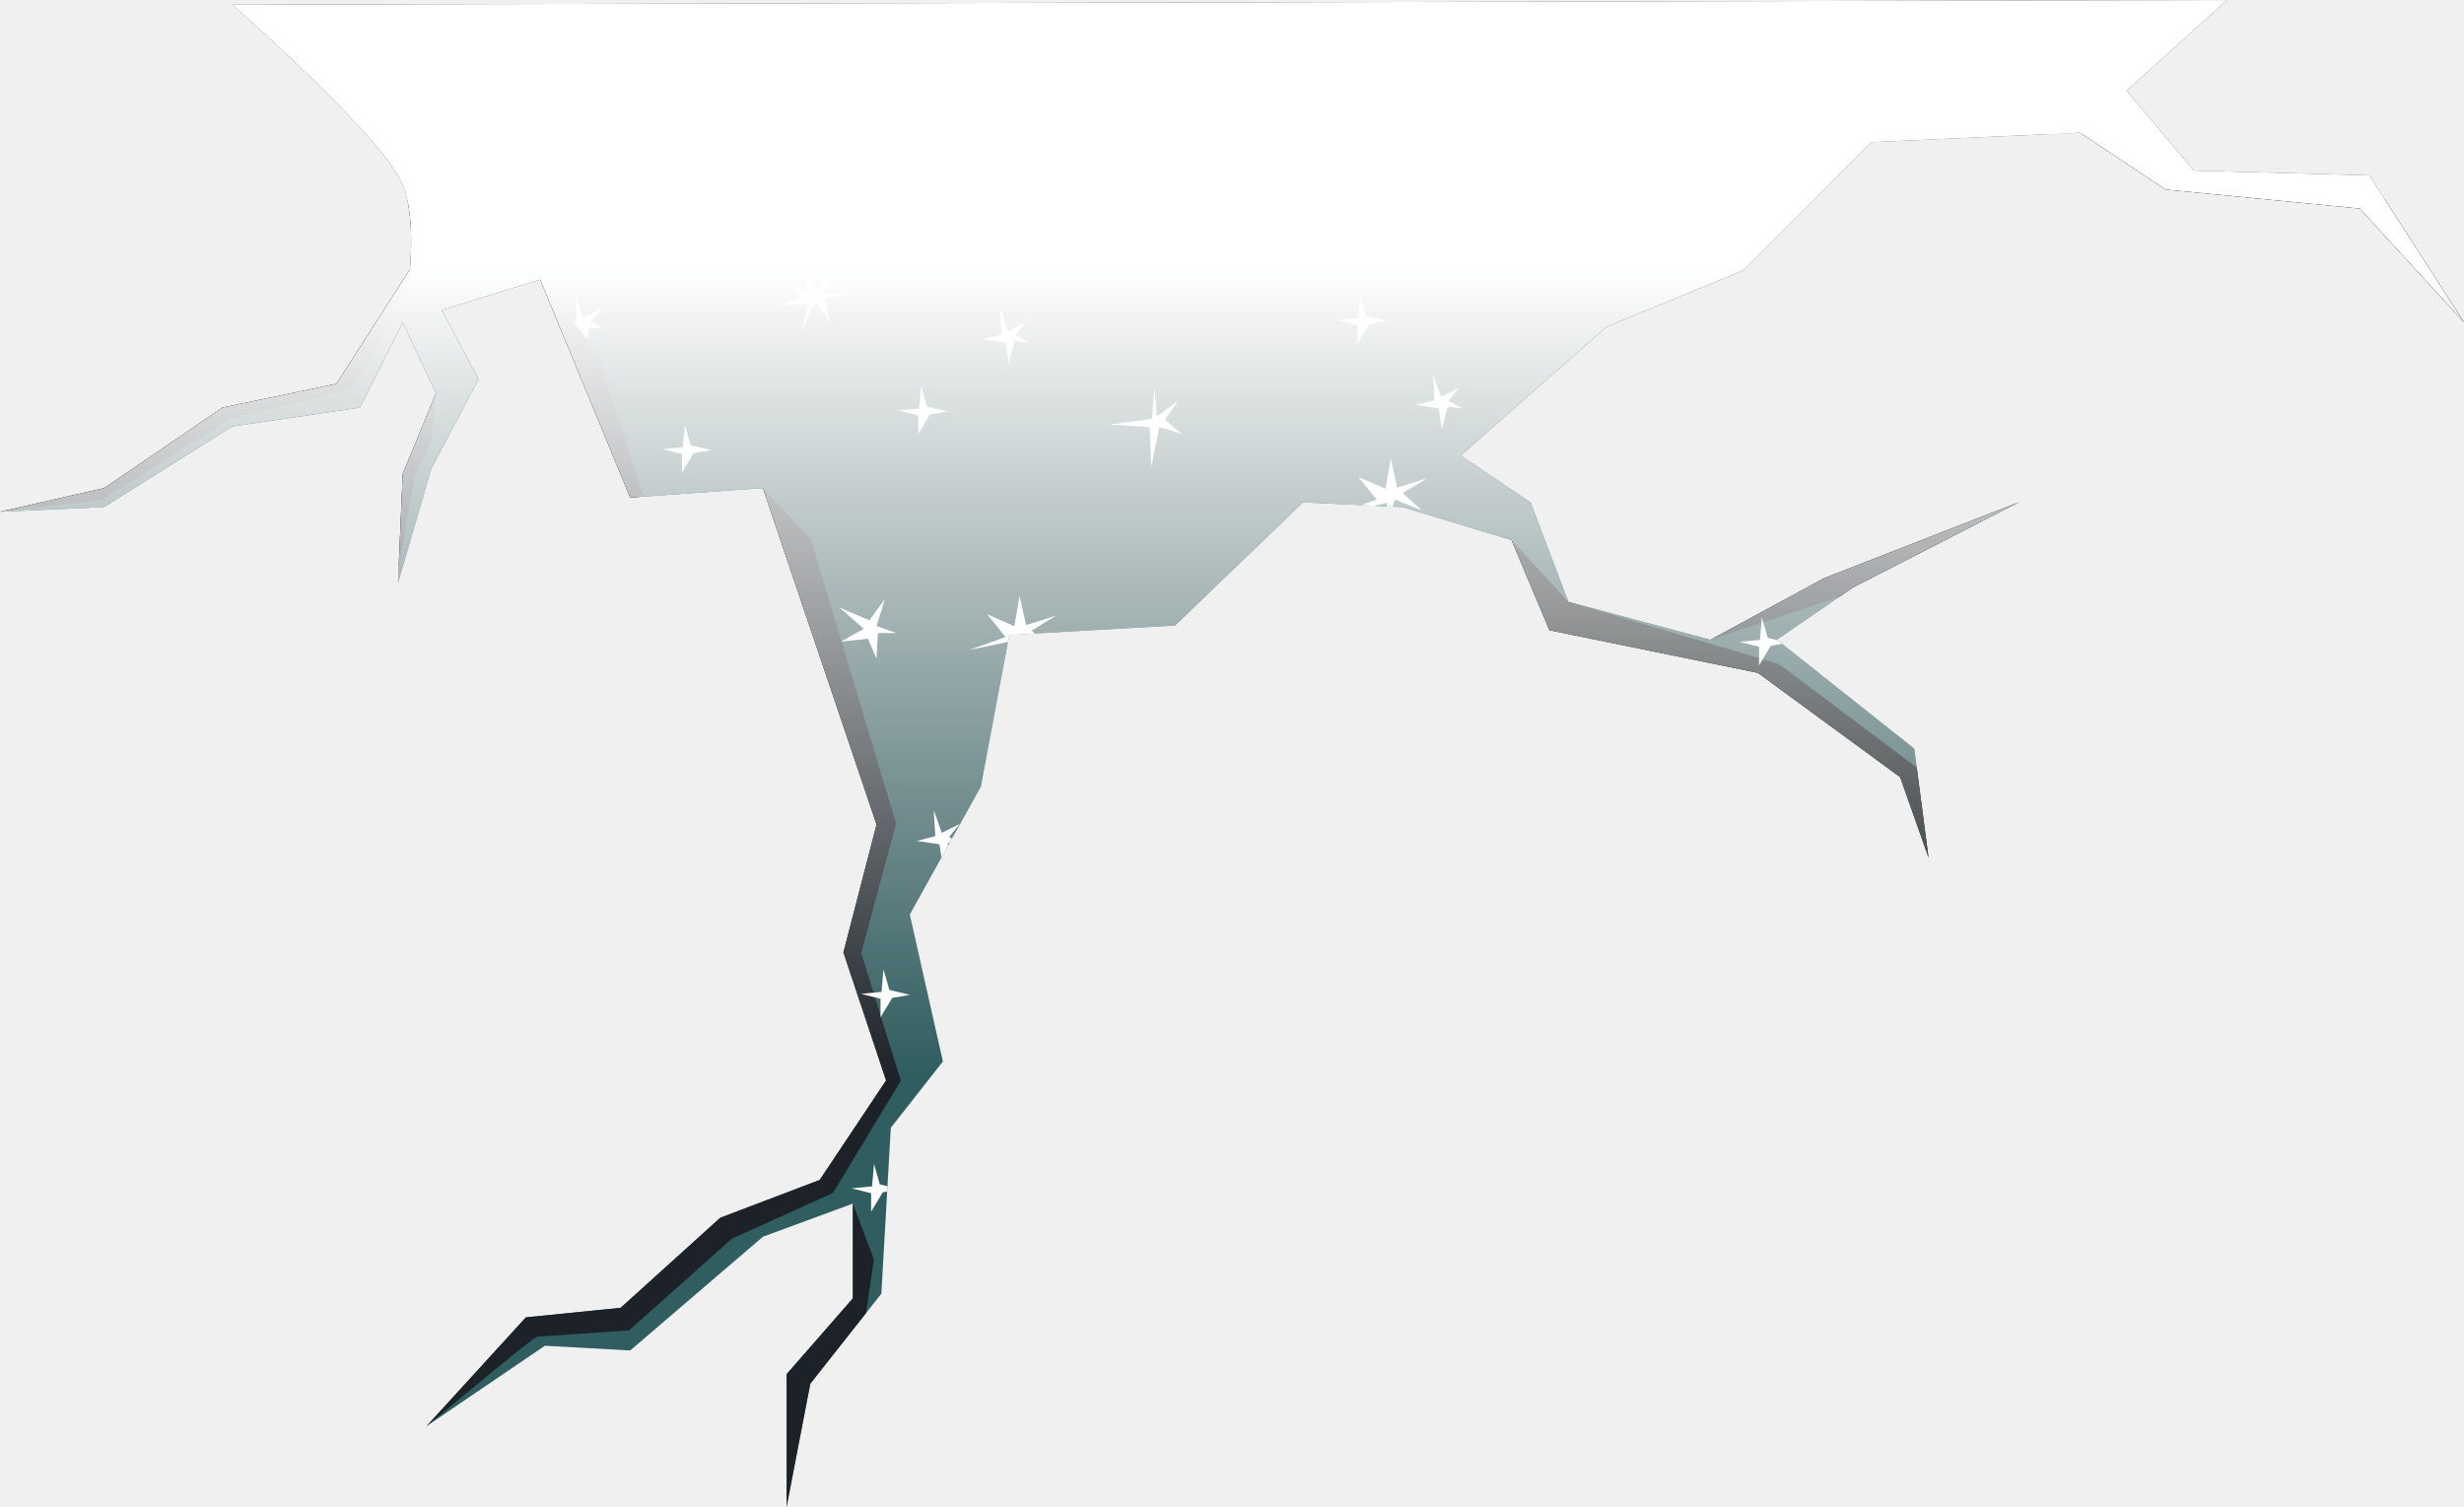
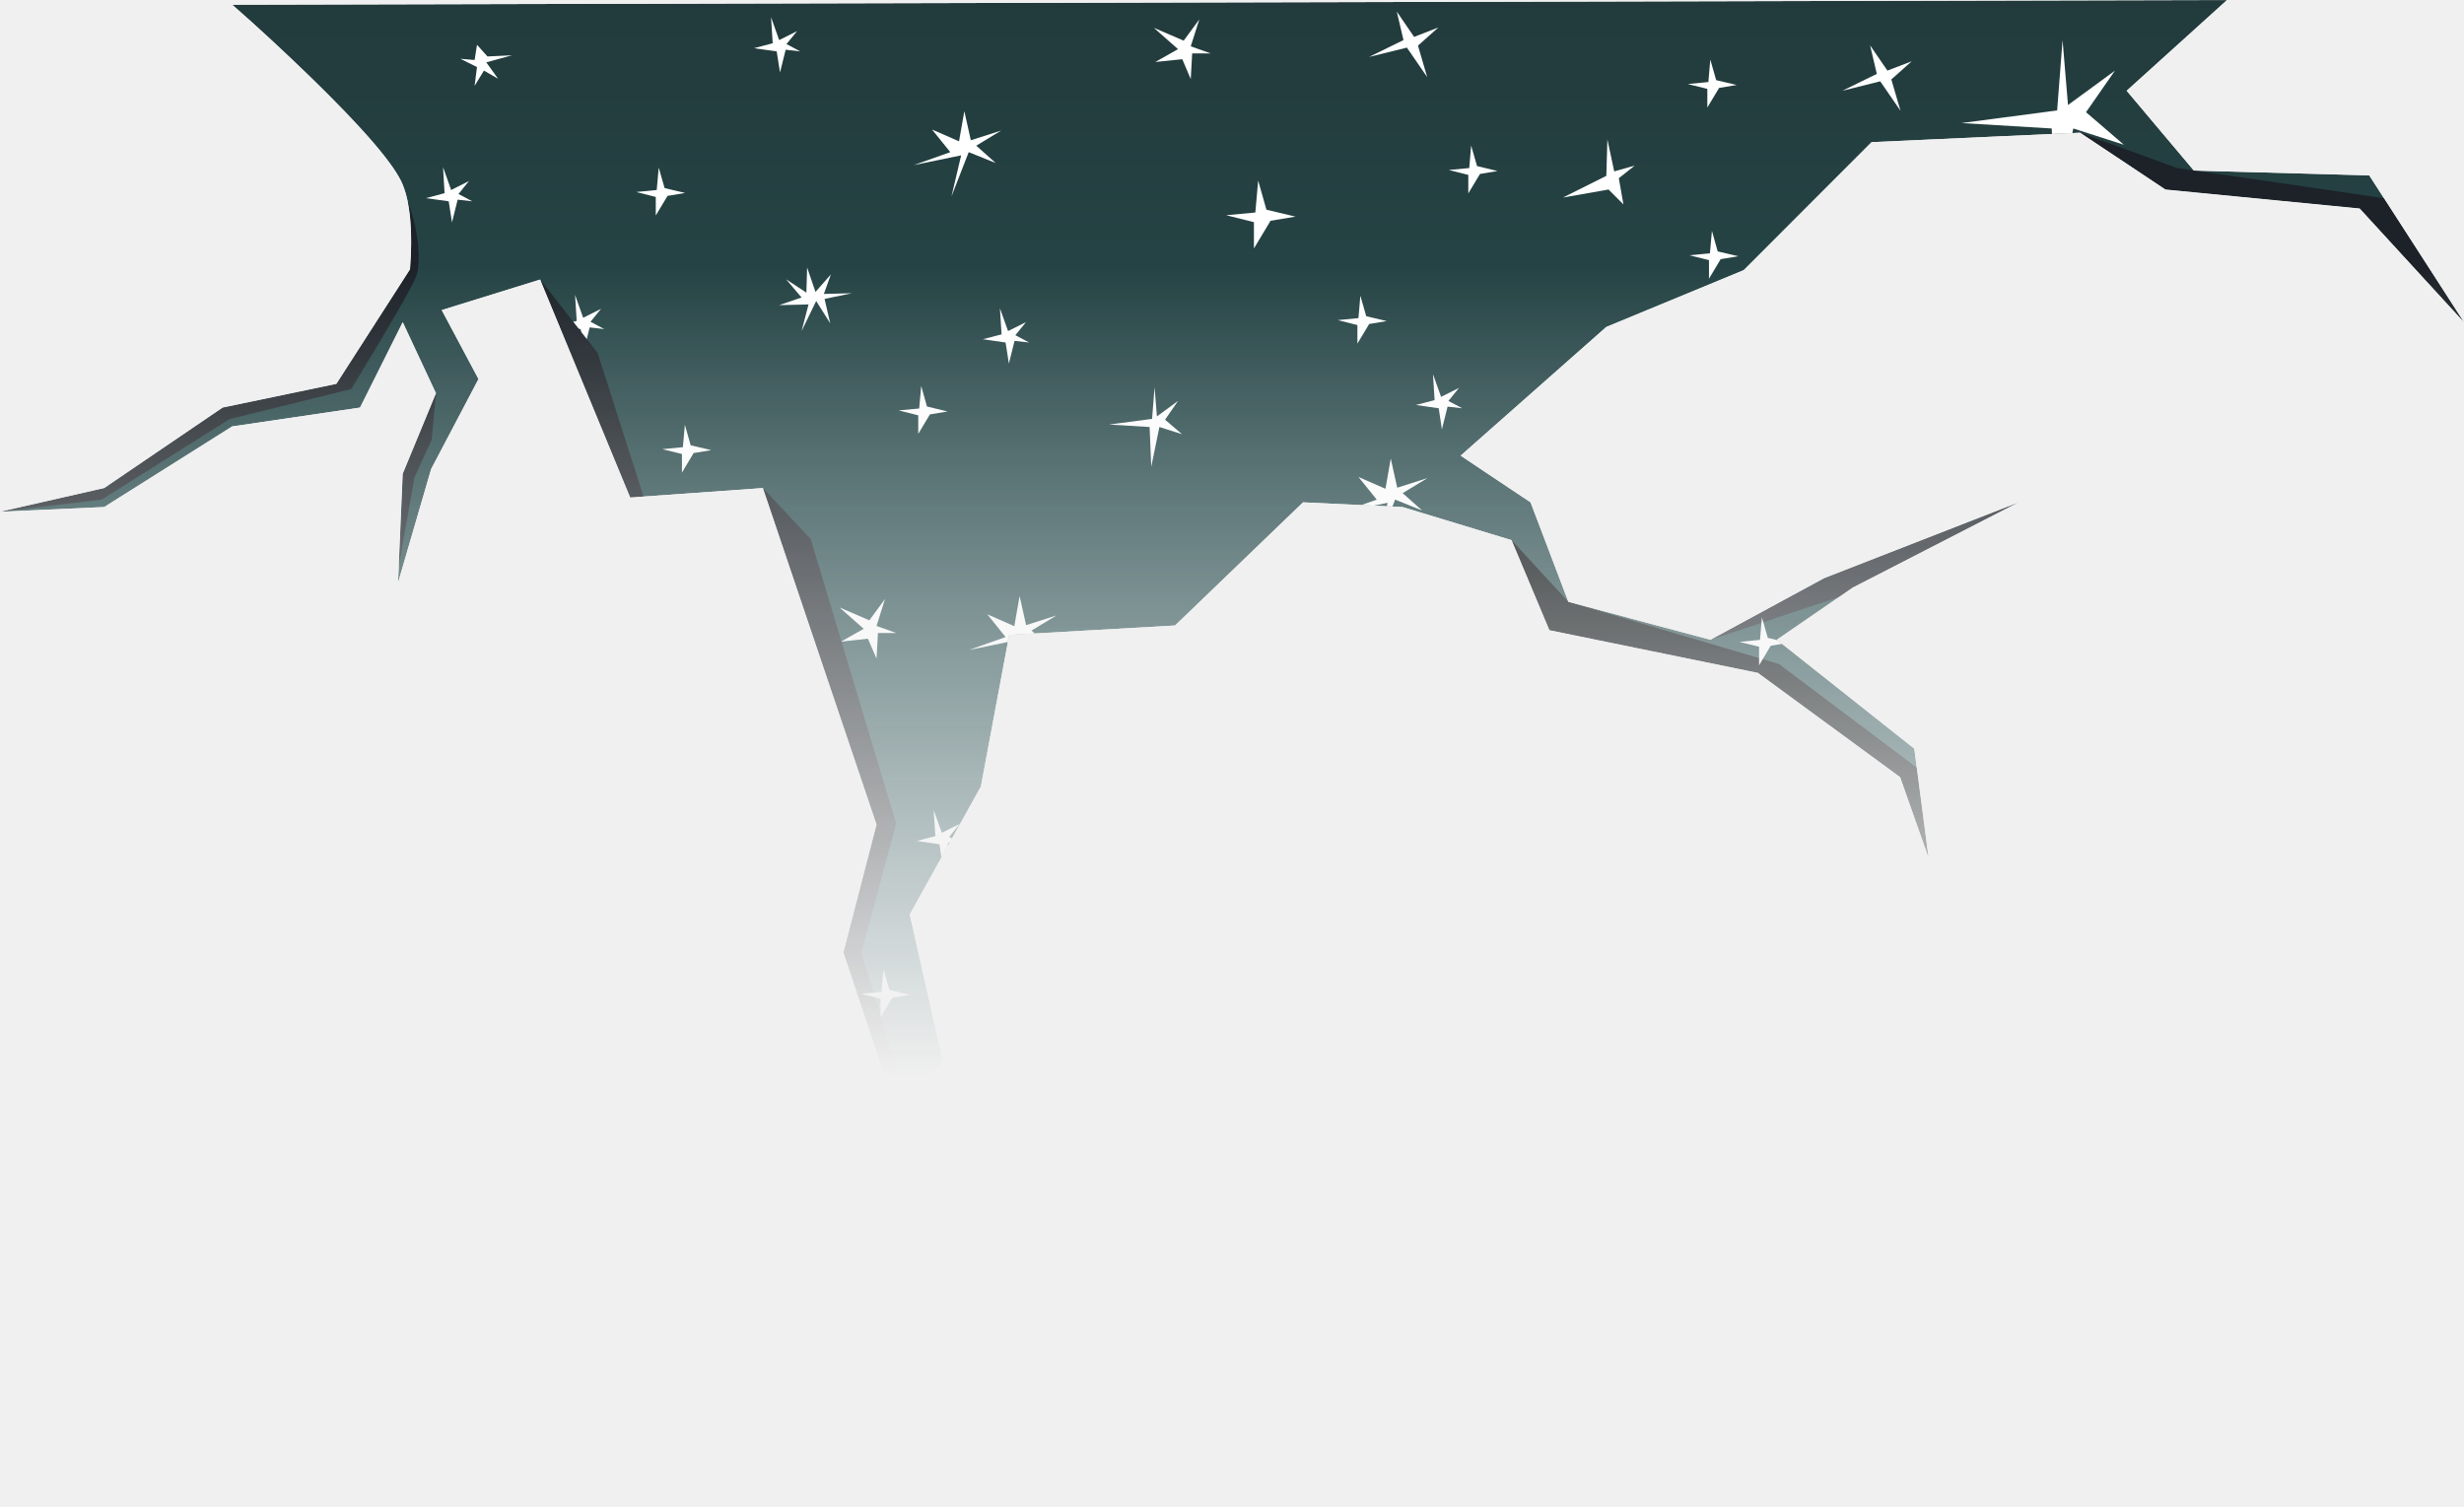
<svg xmlns="http://www.w3.org/2000/svg" xmlns:xlink="http://www.w3.org/1999/xlink" viewBox="0 0 1045.3 639.25" preserveAspectRatio="none" height="639.25px" width="1045.3px">
  <g transform="matrix(1.0, 0.0, 0.0, 1.0, 0.0, 0.0)">
-     <use height="672.85" id="masked" transform="matrix(1.0, 0.0, 0.0, 1.0, -0.45, -17.35)" width="1056.75" xlink:href="#sprite0" />
-     <use height="639.25" id="topmask" transform="matrix(1.0, 0.0, 0.0, 1.0, 522.65, 639.25)" width="1045.3" xlink:href="#sprite2" />
+     <g mask="url(#script-mask-topmask)">
+       <use height="672.85" id="masked" transform="matrix(1.0, 0.0, 0.0, 1.0, -0.45, -17.35)" width="1056.75" xlink:href="#sprite0" />
+     </g>
  </g>
  <defs>
+     <mask id="script-mask-topmask" maskUnits="userSpaceOnUse" x="-100000" y="-100000" width="200000" height="200000" style="mask-type:alpha">
+       <use height="639.25" id="topmask" transform="matrix(1.0, 0.0, 0.0, 1.0, 522.65, 639.25)" width="1045.3" xlink:href="#sprite2" />
+     </mask>
    <g id="sprite0">
      <clipPath id="clipPath0">
        <path d="M 945.25 17.35 L 98.95 19.35 L 102.99 22.91 L 107.06 26.55 L 111.16 30.27 L 115.29 34.06 L 119.45 37.93 L 123.63 41.88 L 127.85 45.9 L 132.1 50 L 134.21 52.05 L 136.26 54.07 L 138.25 56.04 L 140.18 57.98 L 142.06 59.87 L 143.88 61.72 L 145.65 63.54 L 147.36 65.31 L 149.01 67.04 L 150.6 68.73 L 152.14 70.38 L 153.62 72 L 155.04 73.57 L 156.41 75.1 L 157.72 76.59 L 158.98 78.04 L 160.17 79.45 L 161.31 80.82 L 162.39 82.15 L 163.42 83.43 L 164.39 84.68 L 165.3 85.89 L 166.16 87.06 L 166.96 88.18 L 167.7 89.27 L 168.38 90.32 L 169.01 91.32 L 169.58 92.29 L 170.1 93.22 L 170.56 94.1 L 170.96 94.95 L 171.3 95.75 L 171.6 96.52 L 171.89 97.31 L 172.16 98.13 L 172.42 98.97 L 172.67 99.83 L 172.9 100.71 L 173.12 101.62 L 173.33 102.55 L 173.53 103.5 L 173.71 104.47 L 173.88 105.47 L 174.03 106.49 L 174.18 107.53 L 174.31 108.59 L 174.42 109.68 L 174.52 110.79 L 174.62 111.92 L 174.69 113.07 L 174.76 114.25 L 174.81 115.45 L 174.85 116.67 L 174.87 117.92 L 174.88 119.18 L 174.88 120.47 L 174.87 121.78 L 174.84 123.12 L 174.8 124.48 L 174.75 125.86 L 174.68 127.26 L 174.6 128.68 L 174.51 130.13 L 174.4 131.6 L 143.15 180.2 L 94.9 190.25 L 44.65 224.4 L 0.45 234.45 L 44.65 232.45 L 98.95 198.25 L 153.2 190.25 L 171.3 154.05 L 185.4 184.2 L 171.3 218.35 L 169.3 264.6 L 183.35 216.35 L 203.45 178.15 L 187.85 148.9 L 229.6 135.95 L 267.8 228.4 L 324.1 224.4 L 372.3 367.15 L 358.25 421.4 L 376.35 475.7 L 348.2 517.9 L 306 533.95 L 263.75 572.15 L 223.55 576.2 L 181.35 622.4 L 231.6 588.25 L 267.8 590.25 L 324.1 542 L 362.25 527.95 L 362.25 568.15 L 334.15 600.3 L 334.15 656.6 L 344.2 604.35 L 374.35 566.15 L 378.35 495.8 L 400.45 467.65 L 386.4 405.3 L 416.55 351.05 L 428.6 286.7 L 498.95 282.7 L 553.25 230.45 L 595.45 232.45 L 641.7 246.5 L 657.75 284.7 L 746.2 302.8 L 806.55 347.05 L 818.6 381.2 L 812.55 334.95 L 754.25 288.75 L 786.45 266.6 L 856.8 230.45 L 774.35 262.6 L 726.1 288.75 L 665.8 272.65 L 649.75 230.45 L 620.1 210.65 L 681.9 156.05 L 740.2 131.95 L 794.45 77.65 L 882.9 73.65 L 919.1 97.75 L 1001.5 105.8 L 1045.75 154.05 L 1005.55 91.75 L 931.15 89.7 L 902.65 55.85 L 945.25 17.35 Z" />
      </clipPath>
      <g clip-path="url(#clipPath0)">
        <use height="672.85" transform="matrix(1.0, 0.0, 0.0, 1.0, 0.0, 0.0)" width="1045.9" xlink:href="#shape0" />
        <use height="187.15" style="mix-blend-mode: multiply" transform="matrix(1.0, 0.0, 0.0, 1.0, 641.7, 246.5)" width="183.75" xlink:href="#sprite1" />
        <use height="509.15" transform="matrix(1.0, 0.0, 0.0, 1.0, 0.0, 0.0)" width="875.45" xlink:href="#shape2" />
      </g>
    </g>
    <g id="shape0">
      <path d="M1045.75 154.05 L1001.5 105.8 919.1 97.75 882.9 73.65 794.45 77.65 740.2 131.95 681.9 156.05 620.1 210.65 649.75 230.45 665.8 272.65 726.1 288.75 774.35 262.6 856.8 230.45 786.45 266.6 754.25 288.75 812.55 334.95 818.6 381.2 806.55 347.05 746.2 302.8 657.75 284.7 641.7 246.5 595.45 232.45 553.25 230.45 498.95 282.7 428.6 286.7 416.55 351.05 386.4 405.3 400.45 467.65 378.35 495.8 374.35 566.15 344.2 604.35 334.15 656.6 334.15 600.3 362.25 568.15 362.25 527.95 324.1 542.0 267.8 590.25 231.6 588.25 181.35 622.4 223.55 576.2 263.75 572.15 306.0 533.95 348.2 517.9 376.35 475.7 358.25 421.4 372.3 367.15 324.1 224.4 267.8 228.4 229.6 135.95 187.85 148.9 203.45 178.15 183.35 216.35 169.3 264.6 171.3 218.35 185.4 184.2 171.3 154.05 153.2 190.25 98.95 198.25 44.65 232.45 0.45 234.45 44.65 224.4 94.9 190.25 143.15 180.2 174.4 131.6 Q176.2 107.9 171.3 95.75 166.25 83.2 132.1 50.0 115.05 33.45 98.95 19.35 L945.25 17.35 902.65 55.85 931.15 89.7 1005.55 91.75 1045.75 154.05" fill="url(#gradient0)" fill-rule="evenodd" stroke="none" />
      <path d="M246.8 156.95 L237.15 155.6 245.1 153.5 244.4 142.45 247.85 152.15 255.45 148.35 250.95 153.85 256.8 156.95 250.6 156.25 248.2 165.9 246.8 156.95" fill="#ffffff" fill-rule="evenodd" stroke="none" />
      <path d="M411.4 81.9 L404.1 100.65 408.2 83.25 388.05 87.4 403.6 81.9 395.85 72.3 407.3 77.3 409.55 64.5 412.3 76.85 425.15 72.75 414.6 79.15 422.85 86.5 411.4 81.9" fill="#ffffff" fill-rule="evenodd" stroke="none" />
      <path d="M430.75 283.0 L433.0 270.2 435.75 282.55 448.6 278.45 438.05 284.85 446.3 292.15 434.85 287.6 427.55 306.35 431.65 288.95 411.5 293.1 427.05 287.6 419.3 277.95 430.75 283.0" fill="#ffffff" fill-rule="evenodd" stroke="none" />
      <path d="M584.5 229.3 L576.75 219.7 588.2 224.7 590.45 211.9 593.2 224.25 606.05 220.15 595.5 226.55 603.75 233.9 592.3 229.3 585.0 248.05 589.1 230.65 568.95 234.8 584.5 229.3" fill="#ffffff" fill-rule="evenodd" stroke="none" />
      <path d="M494.7 195.4 L501.9 201.55 492.3 198.5 488.85 215.35 488.15 198.5 470.95 197.45 489.2 195.05 490.25 181.6 491.25 194.0 500.2 187.45 494.7 195.4" fill="#ffffff" fill-rule="evenodd" stroke="none" />
      <path d="M873.15 64.2 L875.45 34.35 877.75 61.9 897.65 47.35 885.4 64.95 901.45 78.75 880.0 71.85 872.35 109.35 870.85 71.85 832.55 69.55 873.15 64.2" fill="#ffffff" fill-rule="evenodd" stroke="none" />
      <path d="M685.25 90.05 L693.95 87.6 687.2 92.95 689.15 104.05 682.85 97.75 663.5 101.15 681.9 91.95 682.35 76.5 685.25 90.05" fill="#ffffff" fill-rule="evenodd" stroke="none" />
      <path d="M202.8 36.35 L207.25 41.3 217.7 40.8 206.75 43.8 211.75 50.75 205.75 47.3 201.8 53.75 202.8 45.8 195.8 42.3 201.8 42.8 202.8 36.35" fill="#ffffff" fill-rule="evenodd" stroke="none" />
      <path d="M368.65 288.3 L357.2 289.55 366.85 284.1 356.6 275.05 369.25 280.5 375.9 271.45 372.3 282.9 380.7 285.9 372.9 285.9 372.3 296.75 368.65 288.3" fill="#ffffff" fill-rule="evenodd" stroke="none" />
      <path d="M502.6 34.6 L509.25 25.55 505.6 37.0 514.05 40.0 506.2 40.0 505.6 50.9 502.0 42.45 490.55 43.65 500.2 38.2 489.95 29.15 502.6 34.6" fill="#ffffff" fill-rule="evenodd" stroke="none" />
      <path d="M176.9 134.85 Q173.55 142.85 149.45 182.4 L97.85 195.15 43.6 229.3 0.45 234.45 Q-1.3 176.4 2.25 118.05 9.4 1.4 36.2 0.15 63.0 -1.1 76.1 8.15 82.65 12.75 83.8 17.6 97.85 31.75 114.25 47.15 147.0 78.05 158.8 84.6 170.9 91.3 175.9 110.5 177.8 117.9 178.05 125.0 178.25 131.65 176.9 134.85" fill="#1c2228" fill-rule="evenodd" stroke="none" />
      <path d="M146.75 252.1 Q148.75 250.05 185.4 184.2 L183.6 203.85 176.25 219.9 168.85 262.15 157.05 257.9 Q145.5 253.35 146.75 252.1" fill="#1c2228" fill-rule="evenodd" stroke="none" />
      <path d="M253.95 167.0 L275.4 234.0 257.3 234.65 229.6 135.95 253.95 167.0" fill="#1c2228" fill-rule="evenodd" stroke="none" />
      <path d="M344.4 246.05 L380.6 366.65 365.85 421.6 382.6 475.85 353.8 523.45 310.9 542.85 267.35 581.7 228.5 584.4 Q227.3 584.4 205.6 602.35 L181.35 622.4 Q179.45 623.85 181.35 558.1 183.25 491.25 181.6 490.6 179.5 489.75 251.6 357.0 287.65 290.6 324.1 224.4 L344.4 246.05" fill="#1c2228" fill-rule="evenodd" stroke="none" />
      <path d="M367.85 574.35 L345.75 672.85 326.15 664.55 Q306.4 656.0 305.55 654.75 304.7 653.5 333.4 590.6 L362.25 527.95 371.2 551.55 367.85 574.35" fill="#1c2228" fill-rule="evenodd" stroke="none" />
    </g>
    <linearGradient gradientTransform="matrix(0.0, 0.2808, 0.2808, 0.0, 523.1, 244.0)" gradientUnits="userSpaceOnUse" id="gradient0" spreadMethod="pad" x1="-819.2" x2="819.2">
      <stop offset="0.0" stop-color="#223a3b" />
      <stop offset="1.0" stop-color="#2f5d60" />
    </linearGradient>
    <g id="sprite1">
      <use height="187.15" transform="matrix(1.0, 0.0, 0.0, 1.0, 0.0, 0.0)" width="183.75" xlink:href="#shape1" />
    </g>
    <g id="shape1">
      <path d="M180.4 187.15 L90.55 129.85 Q6.4 76.35 2.4 74.6 3.3 73.2 1.85 38.3 L0.0 0.0 24.1 26.15 113.4 52.5 183.75 105.4 180.4 187.15" fill="#1a2128" fill-rule="evenodd" stroke="none" />
    </g>
    <g id="shape2">
      <path d="M726.1 288.75 L783.85 246.65 Q841.9 204.5 843.55 204.5 845.25 204.5 861.65 216.25 L877.75 227.95 806.05 262.15 726.1 288.75" fill="#1c2228" fill-rule="evenodd" stroke="none" />
      <path d="M1031.85 191.8 Q1007.9 181.35 979.35 166.85 922.55 137.9 895.15 116.05 880.7 104.5 880.35 87.95 880.25 82.75 881.55 77.7 L882.9 73.65 923.95 88.6 1015.75 102.0 1056.6 154.95 1045.0 173.6 Q1033.1 192.2 1031.85 191.8" fill="#1c2228" fill-rule="evenodd" stroke="none" />
      <path d="M342.55 141.5 L342.85 130.8 346.4 141.2 352.95 133.75 349.95 142.05 361.85 141.75 350.25 144.15 352.65 154.5 346.7 145.05 340.5 157.8 343.45 146.5 331.0 146.8 340.5 143.55 333.95 135.85 342.55 141.5" fill="#ffffff" fill-rule="evenodd" stroke="none" />
      <path d="M537.7 106.3 L550.05 109.25 539.45 111.0 532.4 122.75 532.4 111.6 520.65 108.65 533.0 107.5 534.2 93.95 537.7 106.3" fill="#ffffff" fill-rule="evenodd" stroke="none" />
      <path d="M580.05 151.5 L588.75 153.55 581.3 154.8 576.3 163.1 576.3 155.25 568.0 153.15 576.75 152.3 577.55 142.8 580.05 151.5" fill="#ffffff" fill-rule="evenodd" stroke="none" />
      <path d="M375.25 428.6 L377.75 437.3 386.45 439.4 379.0 440.65 374.0 448.9 374.0 441.05 365.7 438.95 374.4 438.15 375.25 428.6" fill="#ffffff" fill-rule="evenodd" stroke="none" />
      <path d="M747.9 279.25 L750.4 287.95 759.1 290.05 751.65 291.3 746.7 299.6 746.7 291.7 738.4 289.65 747.1 288.8 747.9 279.25" fill="#ffffff" fill-rule="evenodd" stroke="none" />
      <path d="M371.25 511.1 L373.7 519.8 382.45 521.9 374.95 523.15 370.0 531.4 370.0 523.55 361.7 521.45 370.4 520.65 371.25 511.1" fill="#ffffff" fill-rule="evenodd" stroke="none" />
      <path d="M279.9 88.45 L282.4 97.15 291.1 99.2 283.65 100.45 278.65 108.75 278.65 100.9 270.35 98.8 279.05 97.95 279.9 88.45" fill="#ffffff" fill-rule="evenodd" stroke="none" />
      <path d="M293.45 206.25 L302.2 208.3 294.7 209.55 289.75 217.85 289.75 209.95 281.45 207.9 290.15 207.05 291.0 197.55 293.45 206.25" fill="#ffffff" fill-rule="evenodd" stroke="none" />
      <path d="M391.25 181.1 L393.7 189.8 402.45 191.9 394.95 193.15 390.0 201.4 390.0 193.55 381.7 191.45 390.4 190.65 391.25 181.1" fill="#ffffff" fill-rule="evenodd" stroke="none" />
      <path d="M624.55 79.1 L627.05 87.8 635.75 89.9 628.3 91.15 623.35 99.4 623.35 91.55 615.05 89.45 623.75 88.65 624.55 79.1" fill="#ffffff" fill-rule="evenodd" stroke="none" />
      <path d="M725.45 135.6 L725.45 127.7 717.15 125.65 725.85 124.8 726.7 115.3 729.15 124.0 737.85 126.05 730.4 127.3 725.45 135.6" fill="#ffffff" fill-rule="evenodd" stroke="none" />
      <path d="M737.2 53.4 L729.75 54.65 724.75 62.95 724.75 55.05 716.45 53.0 725.2 52.15 726.0 42.6 728.5 51.35 737.2 53.4" fill="#ffffff" fill-rule="evenodd" stroke="none" />
      <path d="M614.55 189.85 L612.15 199.5 610.8 190.55 601.1 189.15 609.05 187.1 608.35 176.05 611.8 185.7 619.4 181.9 614.9 187.45 620.8 190.55 614.55 189.85" fill="#ffffff" fill-rule="evenodd" stroke="none" />
      <path d="M425.35 159.2 L424.65 148.15 428.1 157.8 435.7 154.0 431.2 159.55 437.05 162.65 430.85 161.95 428.45 171.6 427.05 162.65 417.4 161.25 425.35 159.2" fill="#ffffff" fill-rule="evenodd" stroke="none" />
      <path d="M199.4 94.15 L194.95 99.65 200.8 102.75 194.6 102.05 192.2 111.7 190.8 102.75 181.15 101.4 189.05 99.3 188.4 88.25 191.85 97.95 199.4 94.15" fill="#ffffff" fill-rule="evenodd" stroke="none" />
      <path d="M329.95 39.15 L320.3 37.8 328.25 35.7 327.55 24.65 331.0 34.35 338.6 30.55 334.1 36.05 339.95 39.15 333.75 38.45 331.35 48.1 329.95 39.15" fill="#ffffff" fill-rule="evenodd" stroke="none" />
      <path d="M397.25 372.05 L396.55 361.0 400.0 370.65 407.6 366.85 403.1 372.4 409.0 375.5 402.8 374.8 400.35 384.45 399.0 375.5 389.35 374.1 397.25 372.05" fill="#ffffff" fill-rule="evenodd" stroke="none" />
      <path d="M801.15 47.3 L811.45 43.35 802.8 51.05 806.7 64.35 798.1 51.85 782.05 55.85 796.65 48.7 793.8 36.6 801.15 47.3" fill="#ffffff" fill-rule="evenodd" stroke="none" />
      <path d="M595.85 34.35 L593.0 22.25 600.35 33.0 610.65 29.0 602.0 36.7 605.9 50.05 597.3 37.55 581.25 41.5 595.85 34.35" fill="#ffffff" fill-rule="evenodd" stroke="none" />
    </g>
    <g id="sprite2">
      <use height="639.25" transform="matrix(1.0, 0.0, 0.0, 1.0, 0.0, 0.0)" width="1045.3" xlink:href="#shape3" />
    </g>
    <g id="shape3">
      <path d="M422.15 -639.25 L379.55 -600.75 408.05 -566.9 482.45 -564.85 522.65 -502.55 478.4 -550.8 396.0 -558.85 359.8 -582.95 271.35 -578.95 217.1 -524.65 158.8 -500.55 97.0 -445.95 126.65 -426.15 142.7 -383.95 203.0 -367.85 251.25 -394.0 333.7 -426.15 263.35 -390.0 231.15 -367.85 289.45 -321.65 295.5 -275.4 283.45 -309.55 223.1 -353.8 134.65 -371.9 118.6 -410.1 72.35 -424.15 30.15 -426.15 -24.15 -373.9 -94.5 -369.9 -106.55 -305.55 -136.7 -251.3 -122.65 -188.95 -144.75 -160.8 -148.75 -90.45 -178.9 -52.25 -188.95 0.0 -188.95 -56.3 -160.85 -88.45 -160.85 -128.65 -199.0 -114.6 -255.3 -66.35 -291.5 -68.35 -341.75 -34.2 -299.55 -80.4 -259.35 -84.45 -217.1 -122.65 -174.9 -138.7 -146.75 -180.9 -164.85 -235.2 -150.8 -289.45 -199.0 -432.2 -255.3 -428.2 -293.5 -520.65 -335.25 -507.7 -319.65 -478.45 -339.75 -440.25 -353.8 -392.0 -351.8 -438.25 -337.7 -472.4 -351.8 -502.55 -369.9 -466.35 -424.15 -458.35 -478.45 -424.15 -522.65 -422.15 -478.45 -432.2 -428.2 -466.35 -379.95 -476.4 -348.7 -525.0 Q-346.9 -548.7 -351.8 -560.85 -356.85 -573.4 -391.0 -606.6 -408.05 -623.15 -424.15 -637.25 L422.15 -639.25" fill="url(#gradient1)" fill-rule="evenodd" stroke="none" />
    </g>
    <linearGradient gradientTransform="matrix(0.0, 0.2808, 0.2808, 0.0, 0.0, -412.6)" gradientUnits="userSpaceOnUse" id="gradient1" spreadMethod="pad" x1="-819.2" x2="819.2">
      <stop offset="0.255" stop-color="#ffffff" />
      <stop offset="1.0" stop-color="#ffffff" stop-opacity="0.0" />
    </linearGradient>
  </defs>
</svg>
